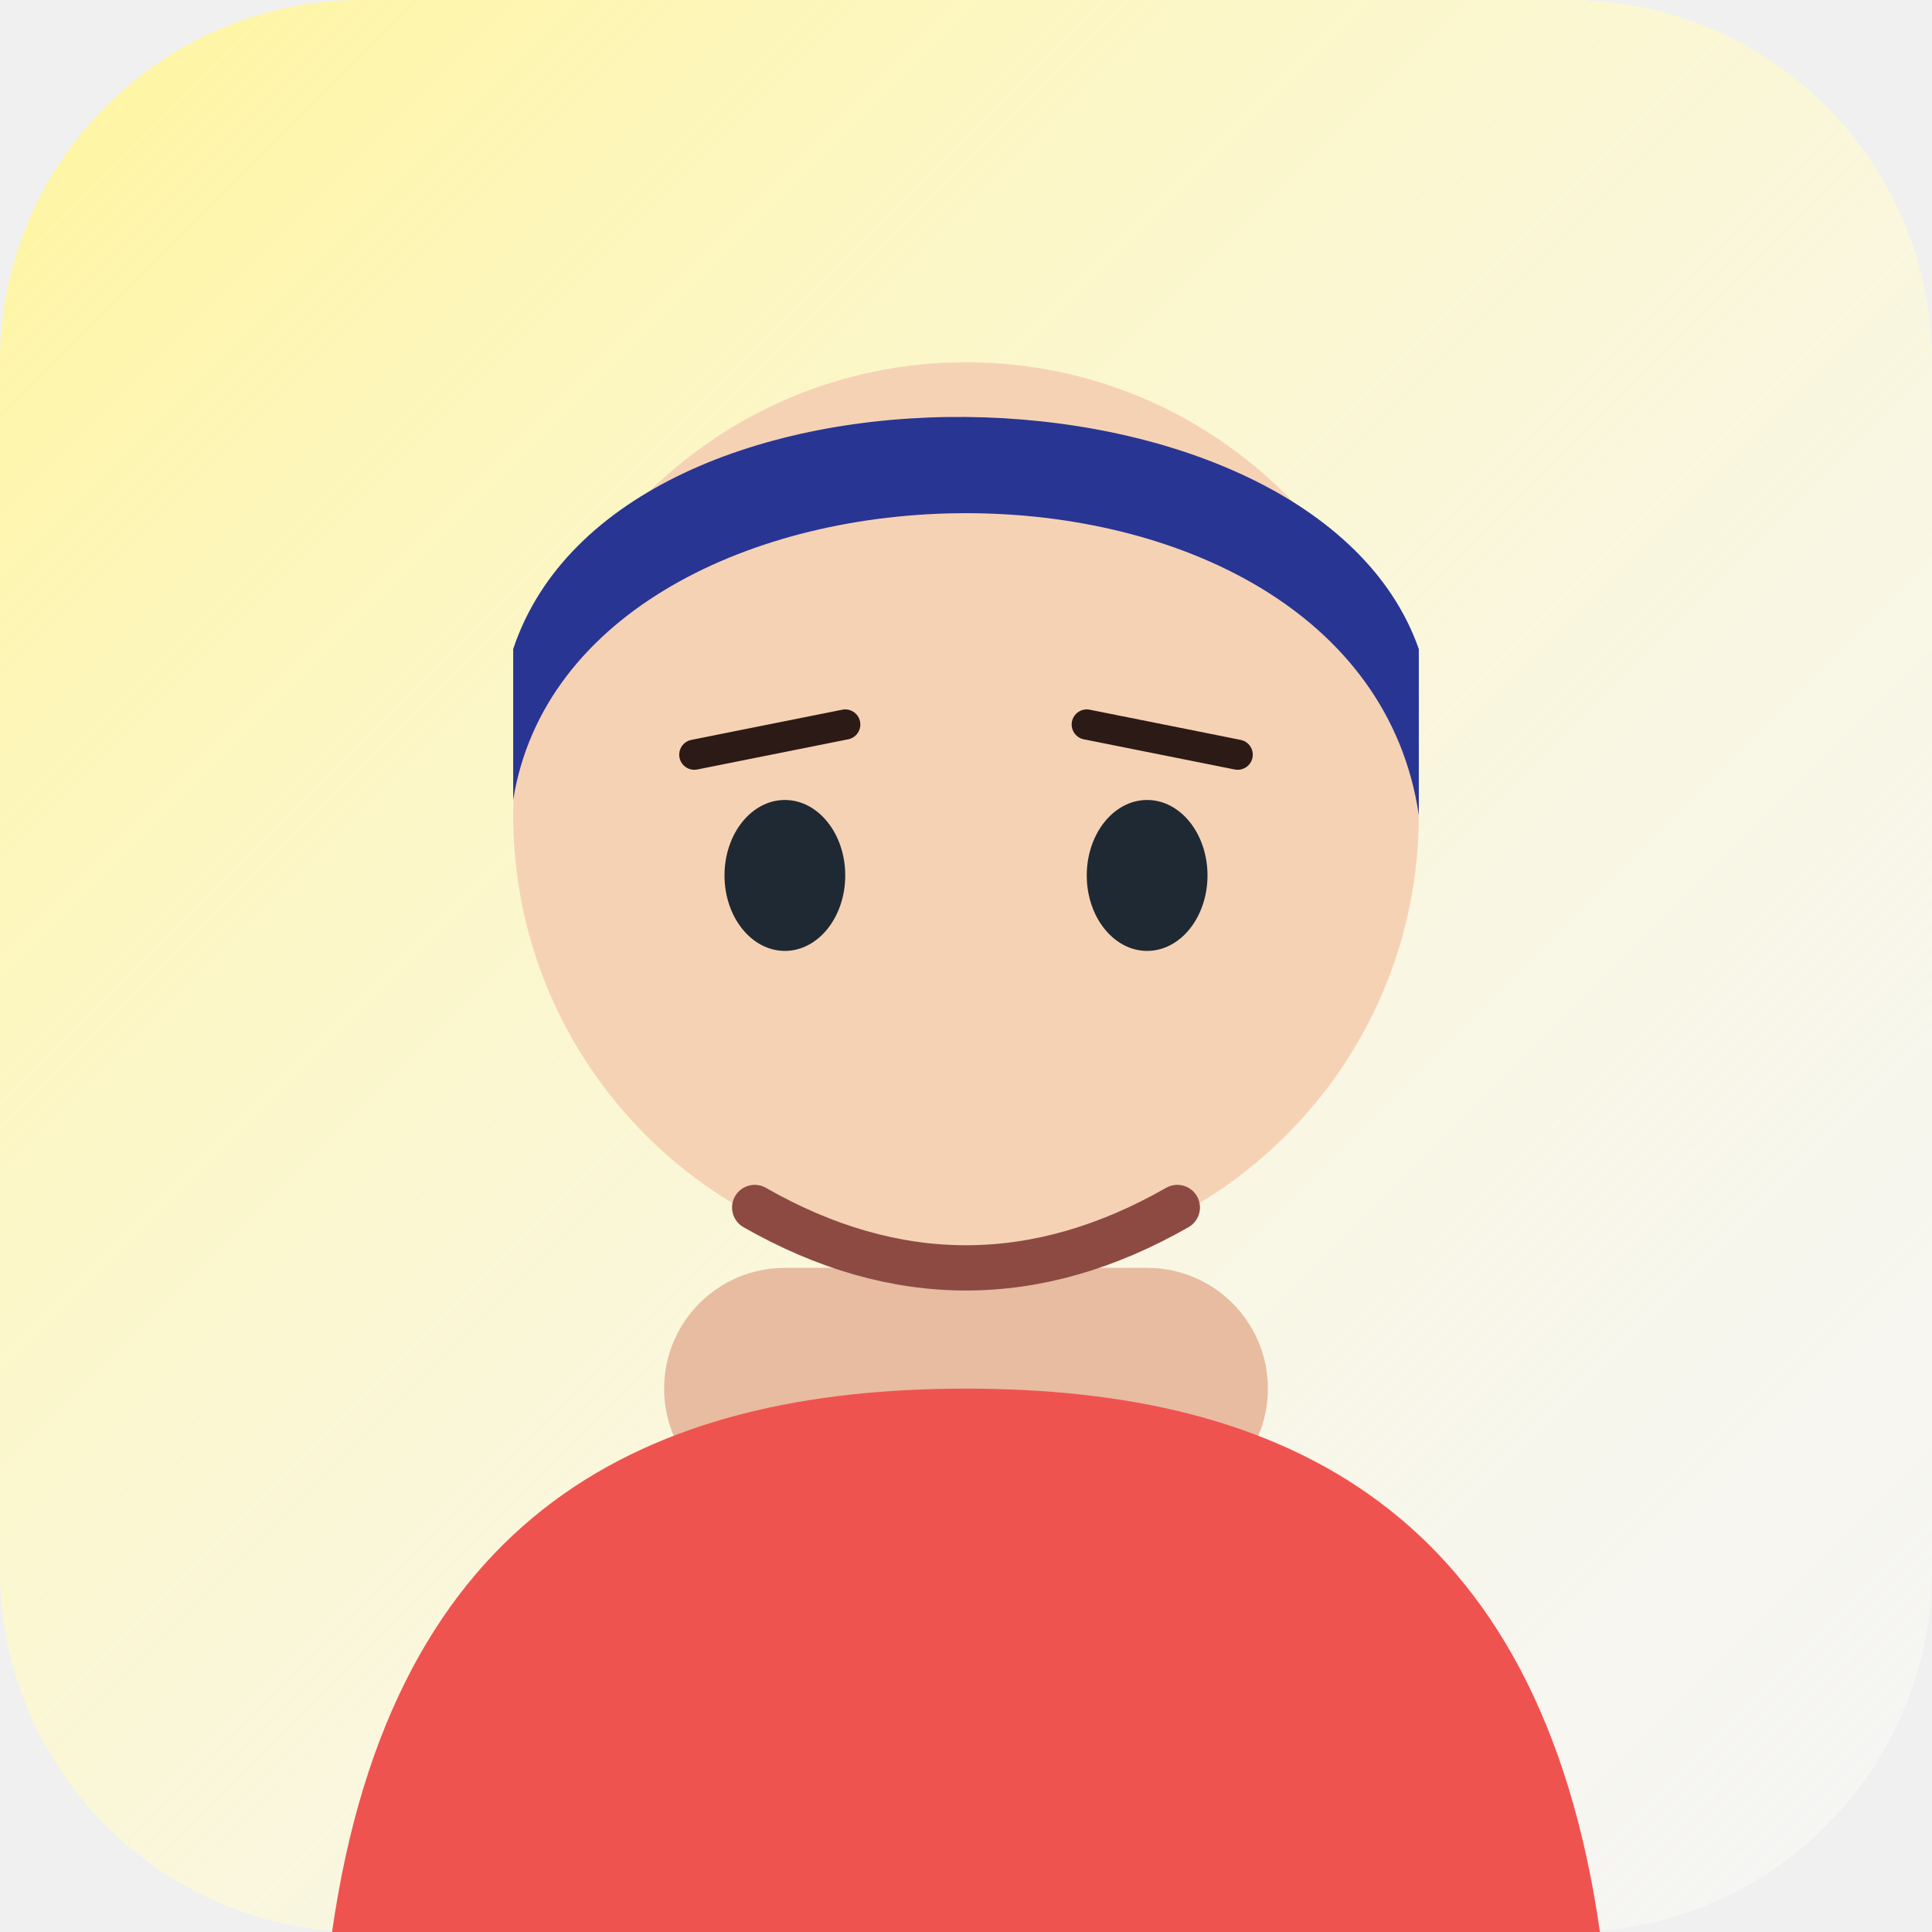
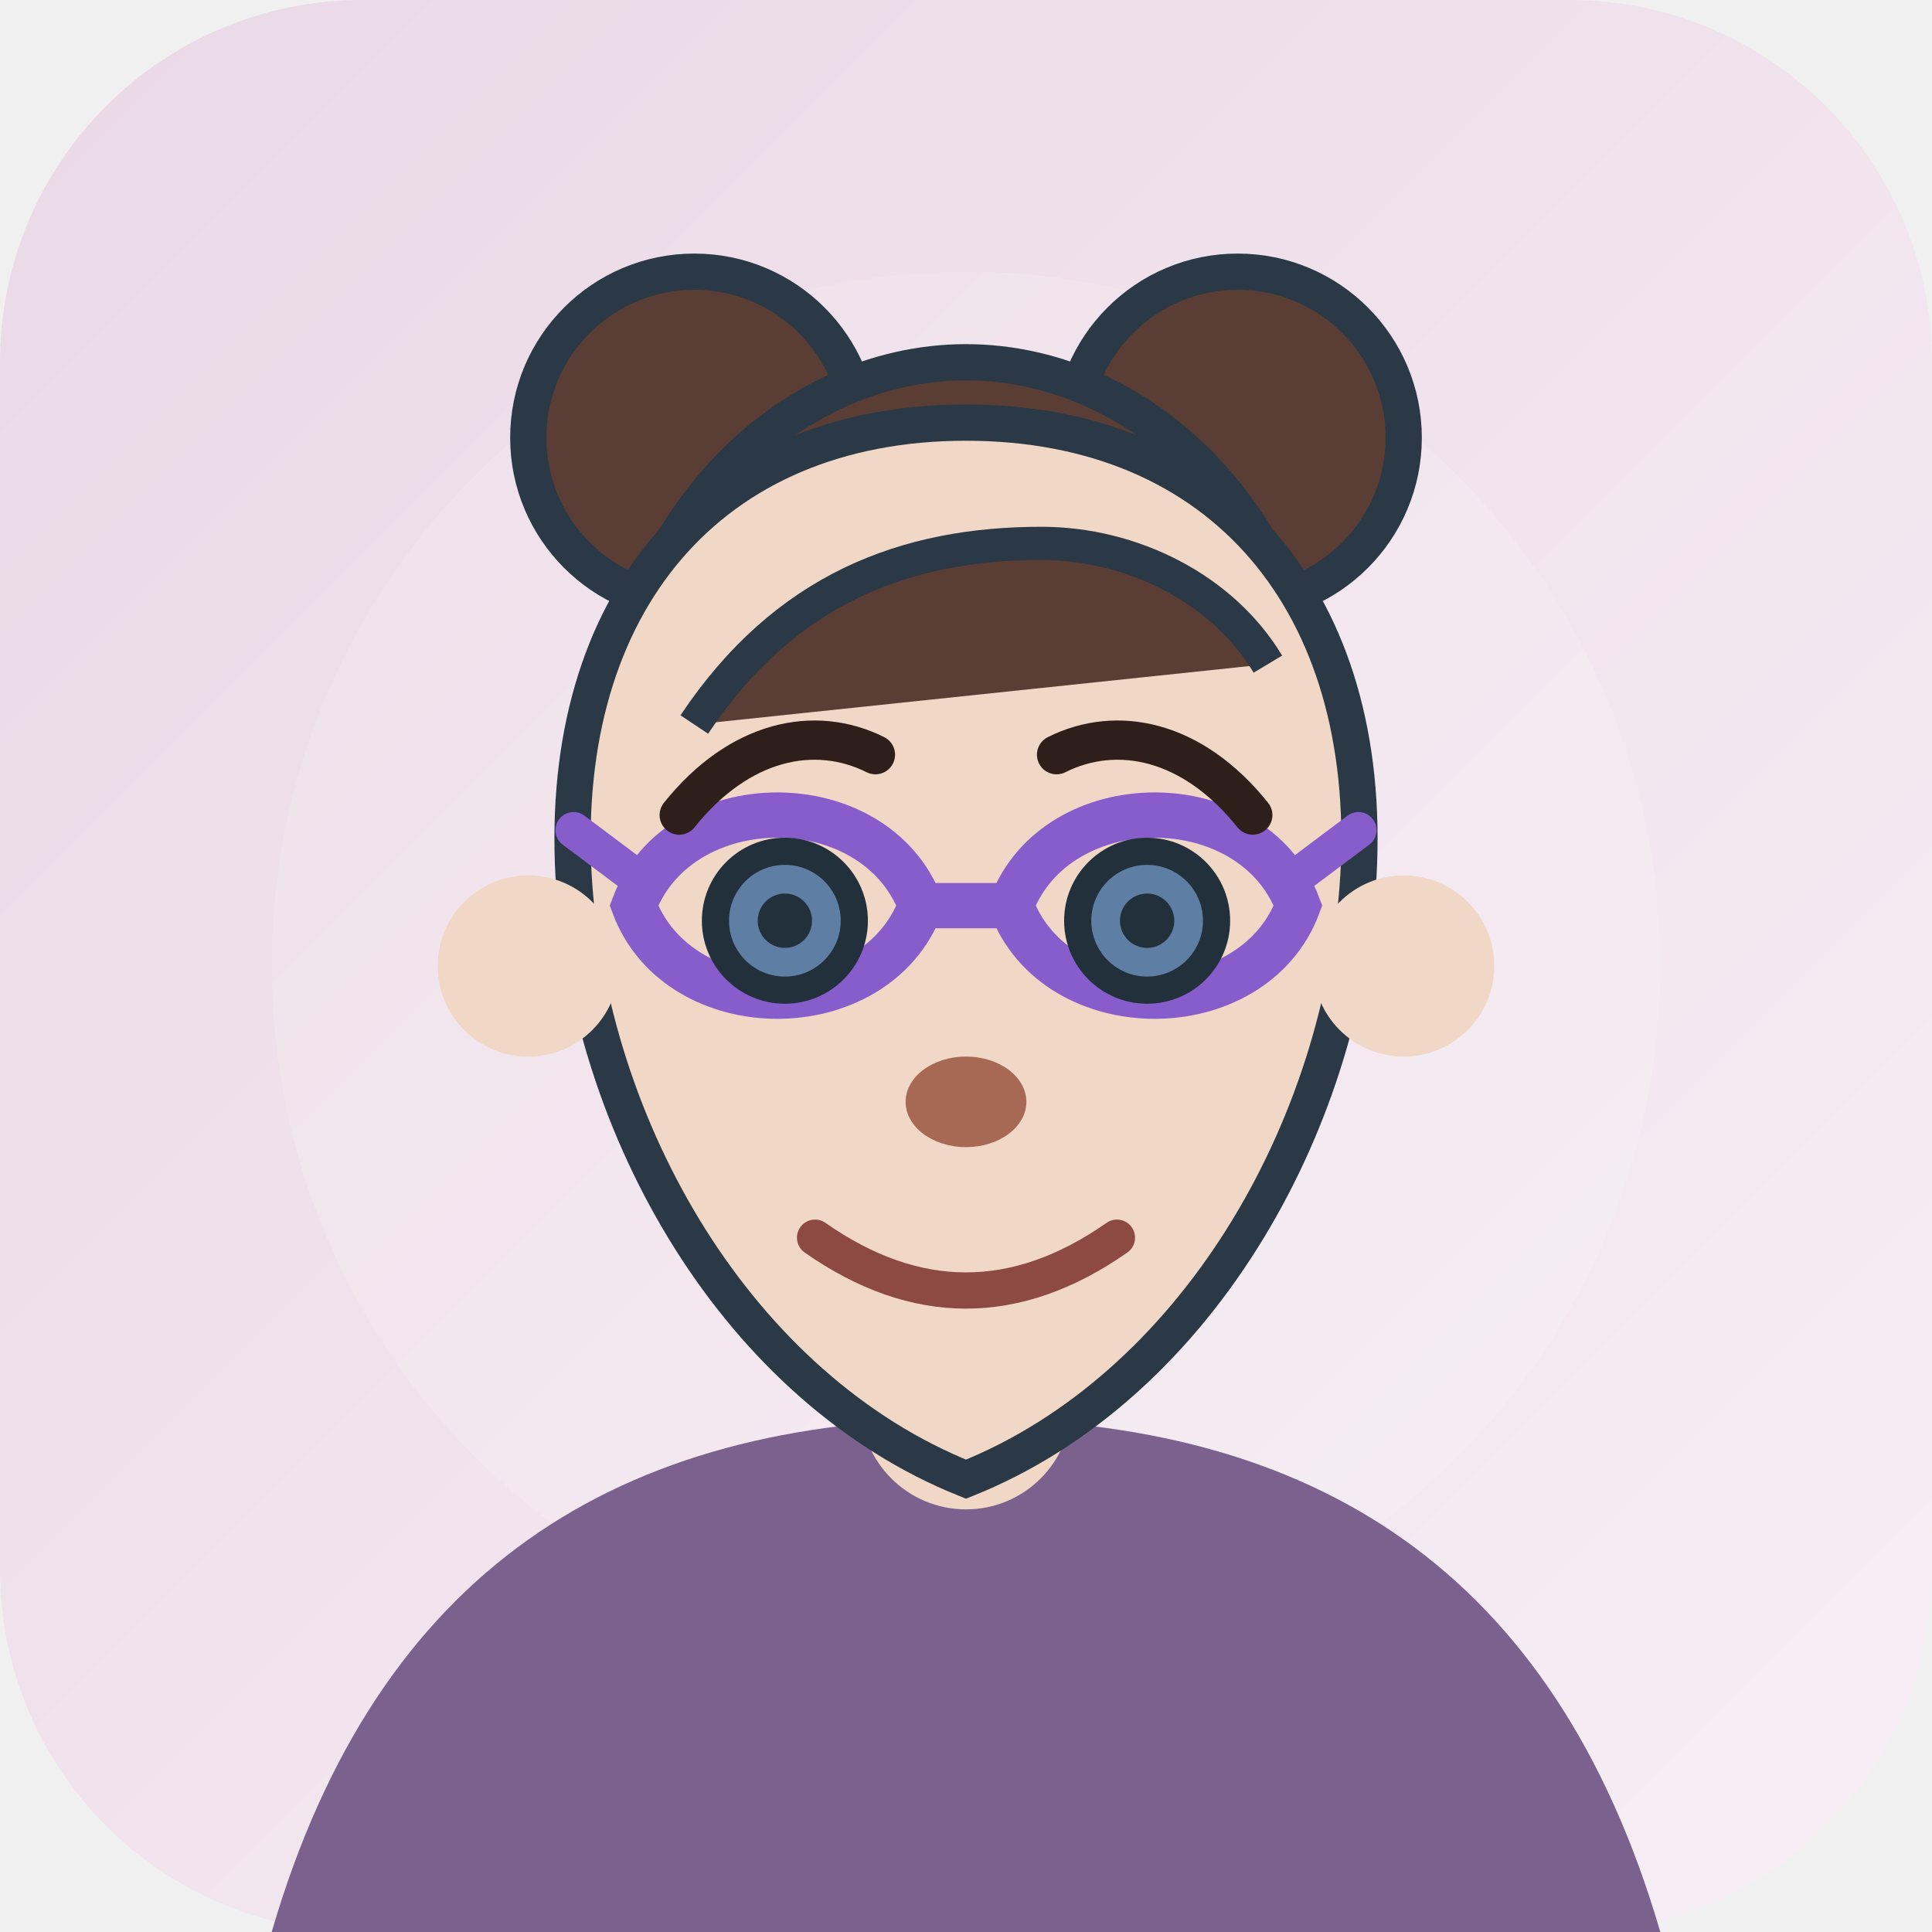
<svg xmlns="http://www.w3.org/2000/svg" width="128" height="128" viewBox="0 0 128 128" role="img" aria-labelledby="title-13 desc-13">
  <defs>
    <linearGradient id="bg-13" x1="0" y1="0" x2="1" y2="1">
-       <stop offset="0%" stop-color="#FFF59D" />
-       <stop offset="100%" stop-color="#FFFFFF" stop-opacity="0.35" />
+       <stop offset="0%" stop-color="#EAD8E6" />
+       <stop offset="100%" stop-color="#F7EFF5" />
    </linearGradient>
  </defs>
  <rect width="128" height="128" rx="24" fill="url(#bg-13)" />
-   <circle cx="64" cy="54" r="30" fill="#F6D2B5" />
-   <path d="M34 53 C38 28, 90 27, 94 54 L94 43 C87 23, 41 22, 34 43 Z" fill="#283593" />
-   <rect x="44" y="84" width="40" height="16" rx="8" fill="#E7BCA1" />
-   <path d="M22 128 C26 100, 43 92, 64 92 C85 92, 102 100, 106 128 Z" fill="#EF5350" />
-   <ellipse cx="52" cy="58" rx="4" ry="5" fill="#1F2933" />
-   <ellipse cx="76" cy="58" rx="4" ry="5" fill="#1F2933" />
-   <path d="M50 80 Q64 88 78 80" stroke="#8D4A43" stroke-width="3" fill="none" stroke-linecap="round" />
-   <path d="M46 50 L56 48" stroke="#2C1A16" stroke-width="2" stroke-linecap="round" />
-   <path d="M72 48 L82 50" stroke="#2C1A16" stroke-width="2" stroke-linecap="round" />
+   <circle cx="64" cy="64" r="46" fill="#FFFFFF" opacity="0.12" />
+   <path d="M18 128 C25 104 41 94 64 94 C87 94 103 104 110 128 Z" fill="#7A618E" />
+   <rect x="57" y="84" width="14" height="16" rx="7" fill="#F1D7C6" />
+   <circle cx="46" cy="29" r="11" fill="#5A3E35" stroke="#2A3945" stroke-width="2.4" />
+   <circle cx="82" cy="29" r="11" fill="#5A3E35" stroke="#2A3945" stroke-width="2.4" />
+   <path d="M40 54 C40 35 52 24 64 24 C76 24 88 35 88 54 L84 58 H44 Z" fill="#5A3E35" stroke="#2A3945" stroke-width="2.4" />
+   <path d="M64 28 C47 28 37 40 38 58 C39 75 49 92 64 98 C79 92 89 75 90 58 C91 40 81 28 64 28 Z" fill="#F1D7C6" stroke="#2A3945" stroke-width="2.4" />
+   <circle cx="35" cy="64" r="6" fill="#F1D7C6" />
+   <circle cx="93" cy="64" r="6" fill="#F1D7C6" />
+   <path d="M46 48 C52 39 60 36 69 36 C75 36 81 39 84 44" fill="#5A3E35" stroke="#2A3945" stroke-width="2.2" />
+   <path d="M42 60 C45 52 58 52 61 60 C58 68 45 68 42 60 Z" fill="none" stroke="#875CCB" stroke-width="3" />
+   <path d="M67 60 C70 52 83 52 86 60 C83 68 70 68 67 60 Z" fill="none" stroke="#875CCB" stroke-width="3" />
+   <path d="M61 60 H67" stroke="#875CCB" stroke-width="3" stroke-linecap="round" />
+   <path d="M42 58 L38 55 M86 58 L90 55" stroke="#875CCB" stroke-width="2.4" stroke-linecap="round" />
+   <path d="M45 54 C49 49 54 48 58 50" stroke="#2F1F1A" stroke-width="2.6" fill="none" stroke-linecap="round" />
+   <path d="M70 50 C74 48 79 49 83 54" stroke="#2F1F1A" stroke-width="2.6" fill="none" stroke-linecap="round" />
+   <circle cx="52" cy="61" r="4.6" fill="#5E7EA3" stroke="#22303C" stroke-width="1.8" />
+   <circle cx="76" cy="61" r="4.6" fill="#5E7EA3" stroke="#22303C" stroke-width="1.8" />
+   <circle cx="52" cy="61" r="1.8" fill="#22303C" />
+   <circle cx="76" cy="61" r="1.8" fill="#22303C" />
+   <ellipse cx="64" cy="73" rx="4" ry="3" fill="#A86954" />
+   <path d="M54 82 Q64 89 74 82" stroke="#8D4A43" stroke-width="2.4" fill="none" stroke-linecap="round" />
</svg>
